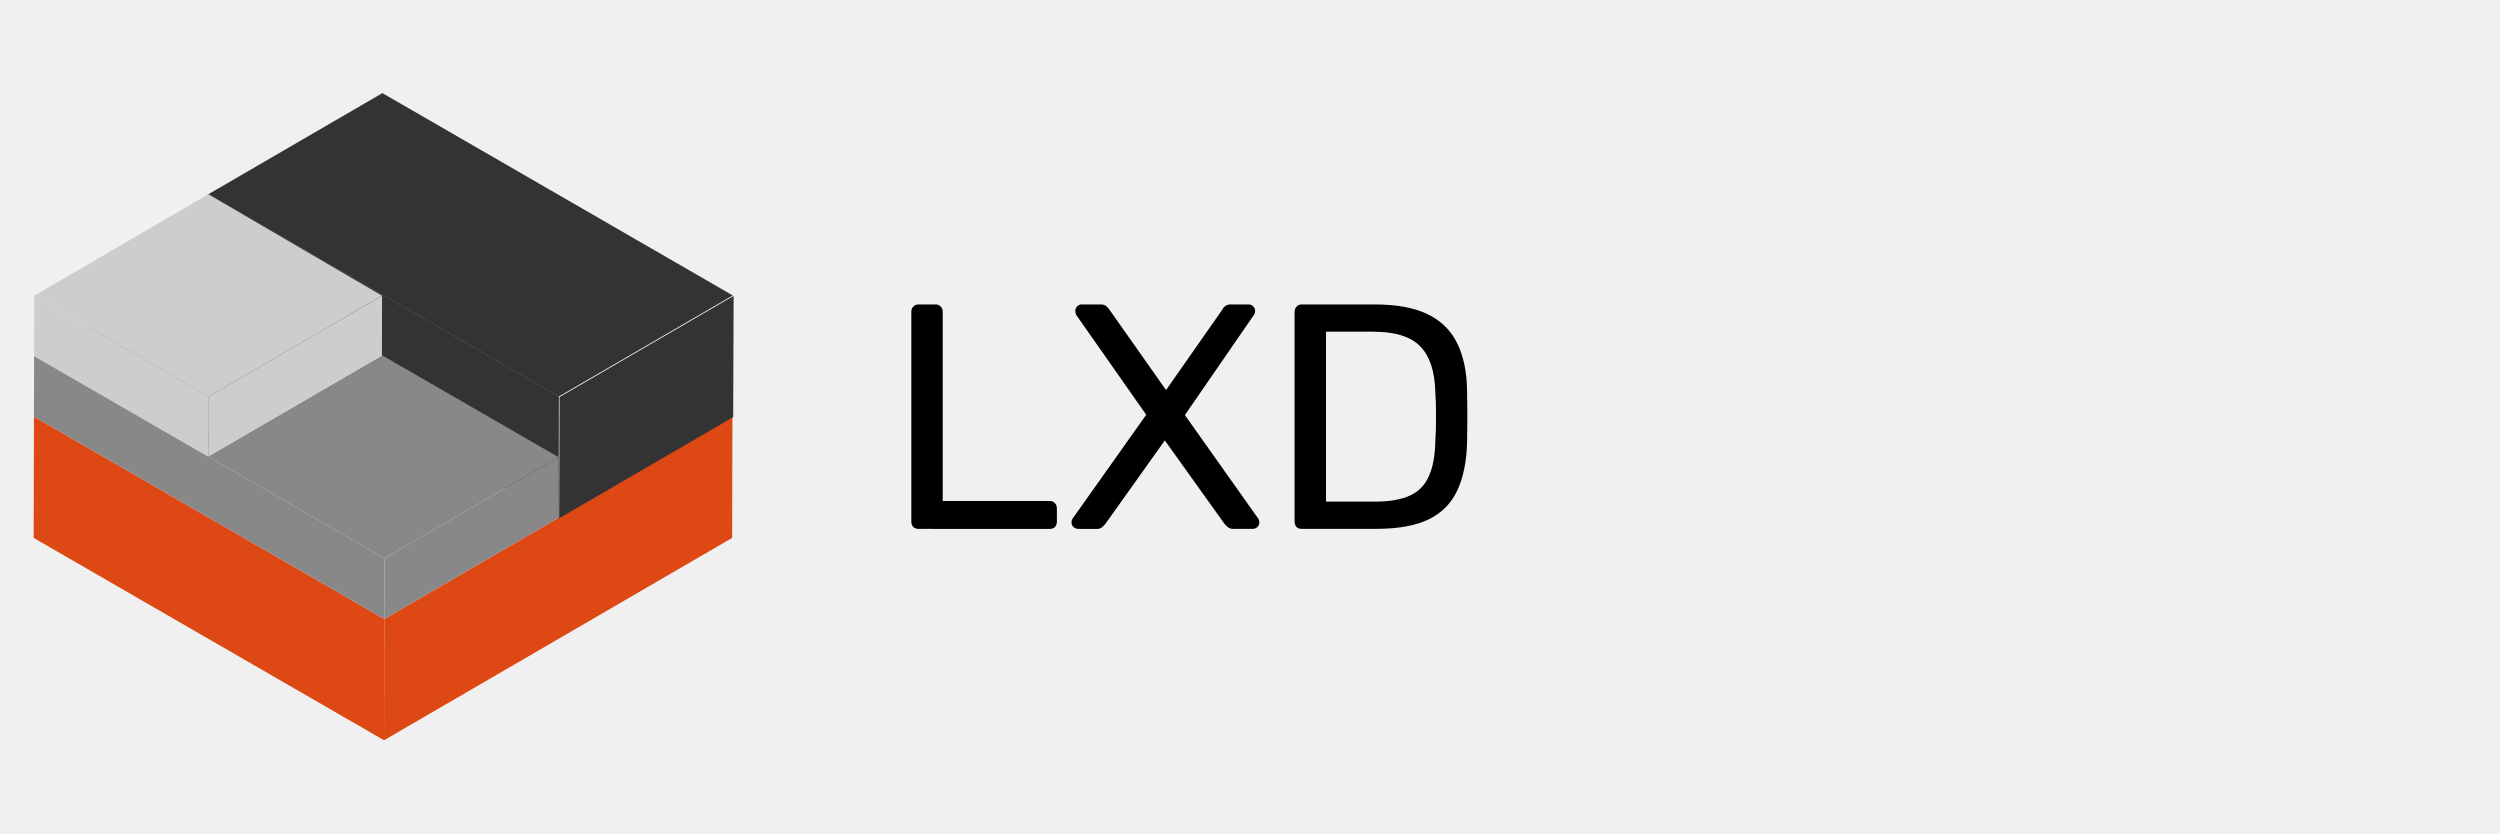
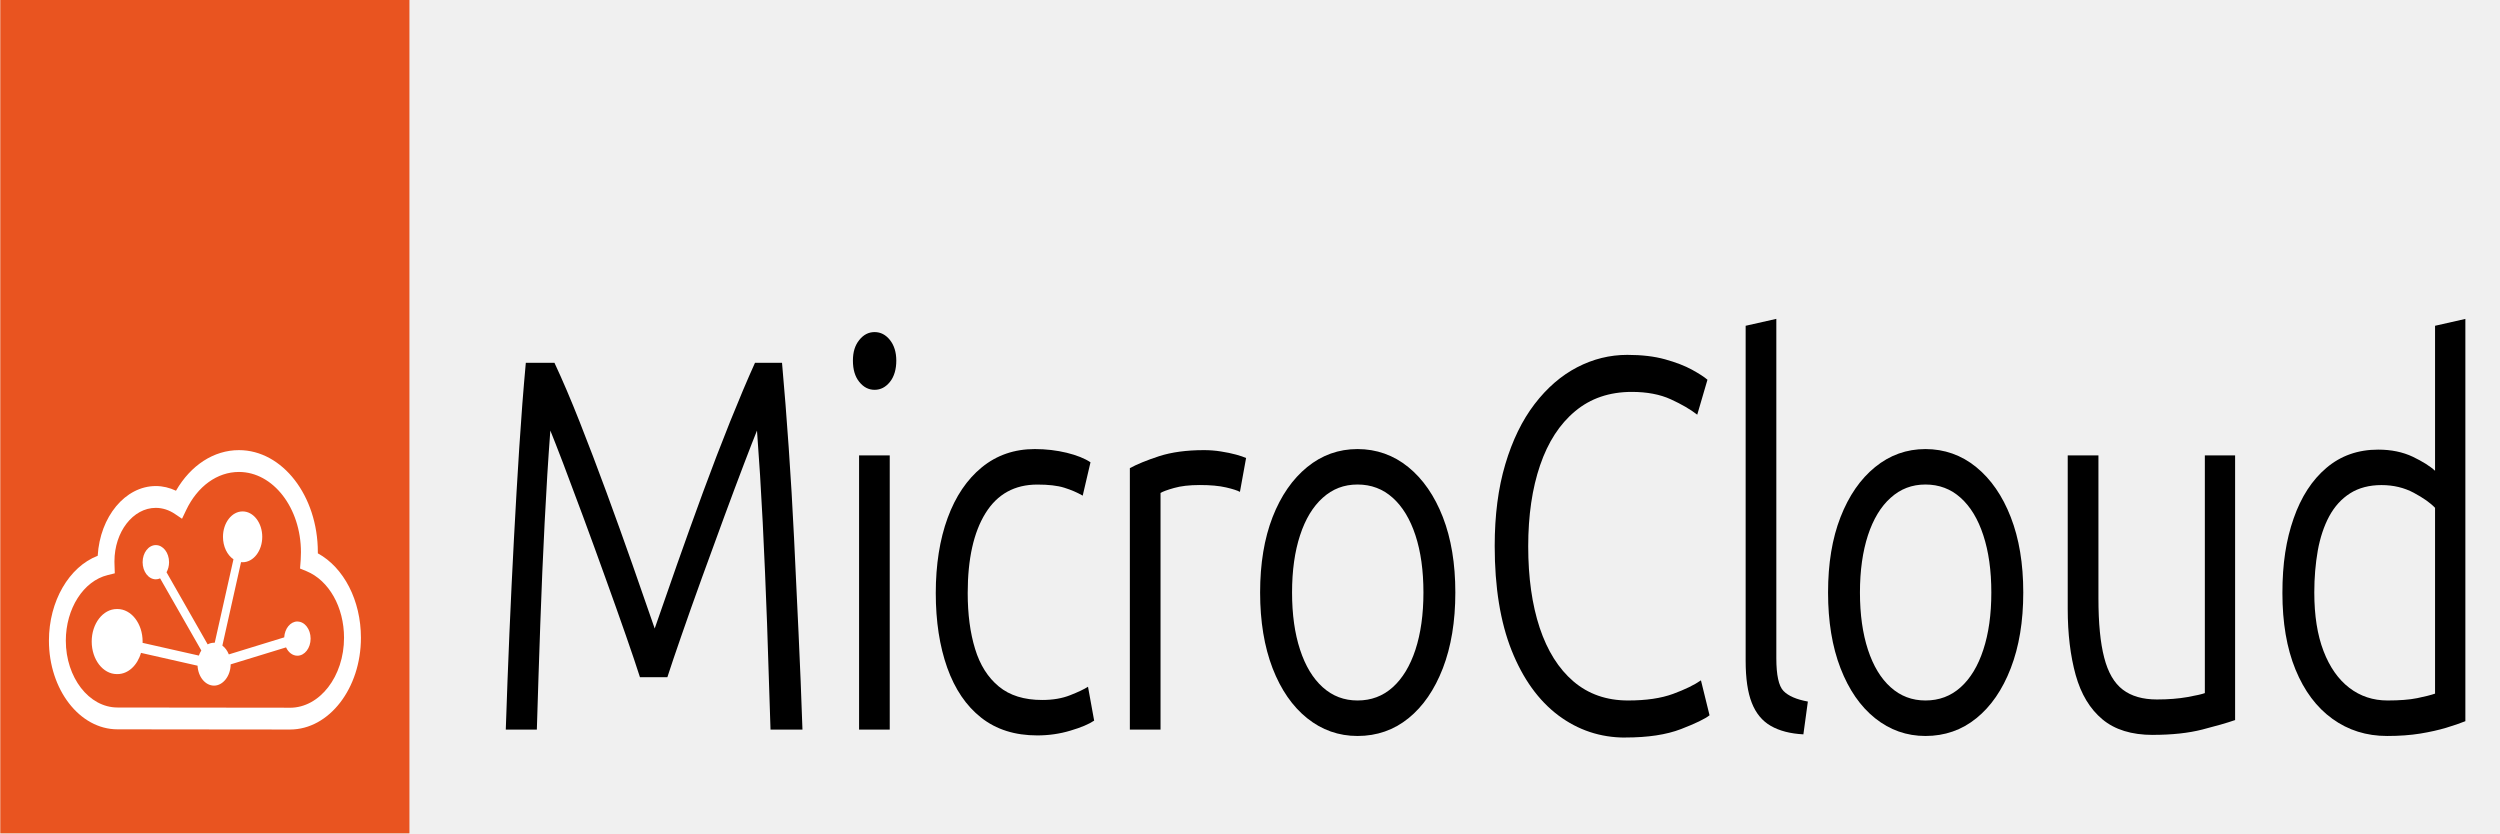
- <svg xmlns="http://www.w3.org/2000/svg" xmlns:xlink="http://www.w3.org/1999/xlink" width="192" height="64" viewBox="0 0 50.8 16.933" version="1.1" id="svg2854">
-   <defs id="defs2848">
-     <style id="style2">.cls-1{fill:#fff;stroke:#d9d9d9;}.cls-2{fill:#e00;}</style>
-     <polygon id="SVGID_4_" points="258.277,184.829 258.207,213.306 175.922,165.787 175.991,137.31    " />
-     <polygon id="SVGID_8_" points="216.802,175.326 176.061,198.98 135.111,175.326 175.991,151.566     " />
-     <polygon id="SVGID_12_" points="216.837,161.14 176.131,184.794 135.146,161.14 176.026,137.31     " />
-     <polygon id="SVGID_14_" points="176.131,184.794 176.061,198.98 135.111,175.326 135.146,161.14     " />
-     <polygon id="SVGID_16_" points="135.146,161.14 176.026,137.31 175.991,151.566 135.111,175.326     " />
-     <polygon id="SVGID_18_" points="176.026,137.31 216.837,161.14 216.802,175.326 175.991,151.566     " />
-   </defs>
-   <g style="stroke:none" transform="matrix(0.08651898,0,0,0.08651898,-10.9935,-7.932659)" id="g3490">
-     <polygon style="stroke:none" fill="#dd4814" stroke="#ffffff" stroke-linecap="round" stroke-linejoin="round" stroke-miterlimit="10" points="299.088,189.546 299.018,218.023 217.256,265.542 217.326,237.066 " id="polygon3283" />
-     <polygon style="stroke:none" fill="#dd4814" stroke="#ffffff" stroke-linecap="round" stroke-linejoin="round" stroke-miterlimit="10" points="217.326,237.066 217.256,265.542 134.971,218.023 135.041,189.546 " id="polygon3285" />
-     <polygon style="stroke:none" fill="#333333" stroke="#ffffff" stroke-linecap="round" stroke-linejoin="round" stroke-miterlimit="10" points="299.157,161.07 258.277,184.829 175.991,137.31 216.872,113.55 " id="polygon3287" />
-     <g style="stroke:none" enable-background="new    " id="g3291">
-       <polygon style="stroke:none" fill="#333333" stroke="#ffffff" stroke-linecap="round" stroke-linejoin="round" stroke-miterlimit="10" points="299.367,161.175 299.262,189.651 258.382,213.411 258.486,184.934 " id="polygon3289" />
-     </g>
-     <g style="stroke:none" enable-background="new    " id="g3309">
-       <g style="stroke:none" id="g3294">
-         <polygon style="stroke:none" id="SVGID_1_" fill="#333333" points="258.277,184.829 258.207,213.306 175.922,165.787 175.991,137.31 " />
-       </g>
-       <g style="stroke:none" id="g3304">
-         <defs id="defs3297">
-           <polygon id="polygon3422" points="258.277,184.829 258.207,213.306 175.922,165.787 175.991,137.31 " />
-         </defs>
-         <clipPath id="SVGID_6_">
-           <use height="100%" width="100%" y="0" x="0" xlink:href="#SVGID_4_" overflow="visible" id="use3299" />
-         </clipPath>
-         <polygon style="stroke:none" clip-path="url(#SVGID_6_)" fill="#333333" stroke="#ffffff" stroke-miterlimit="10" points="258.277,184.829 258.207,213.306 175.922,165.787 175.991,137.31 " id="polygon3302" />
-       </g>
-       <g style="stroke:none" id="g3307">
-         <polygon style="stroke:none" id="SVGID_2_" fill="none" stroke="#ffffff" stroke-miterlimit="10" points="258.277,184.829 258.207,213.306 175.922,165.787 175.991,137.31 " />
-       </g>
-     </g>
-     <polygon style="stroke:none" fill="#888888" stroke="#ffffff" stroke-linecap="round" stroke-linejoin="round" stroke-miterlimit="10" points="258.242,199.05 217.361,222.81 135.076,175.326 175.956,151.566 " id="polygon3311" />
-     <polygon style="stroke:none" fill="#888888" stroke="#ffffff" stroke-linecap="round" stroke-linejoin="round" stroke-miterlimit="10" points="217.361,222.81 217.326,237.066 135.041,189.546 135.076,175.326 " id="polygon3313" />
-     <polygon style="stroke:none" fill="#888888" stroke="#ffffff" stroke-linecap="round" stroke-linejoin="round" stroke-miterlimit="10" points="258.242,199.05 258.207,213.306 217.326,237.066 217.361,222.81 " id="polygon3315" />
-     <polygon style="stroke:none" fill="#2c001e" stroke="#ffffff" stroke-linecap="round" stroke-linejoin="round" stroke-miterlimit="10" points="216.802,161.14 216.767,175.326 176.061,198.98 176.096,184.794 " id="polygon3317" />
-     <polygon style="stroke:none" fill="#cdcdcd" points="216.802,161.14 176.096,184.794 135.111,161.14 175.991,137.31 " id="polygon3319" />
-     <polygon style="stroke:none" fill="#cdcdcd" points="176.096,184.794 176.061,198.98 135.076,175.326 135.111,161.14 " id="polygon3321" />
-     <polygon style="stroke:none" fill="#cdcdcd" points="216.802,161.14 216.767,175.326 176.061,198.98 176.096,184.794 " id="polygon3323" />
-     <g style="stroke:none" id="g3400">
-       <g style="stroke:none" enable-background="new    " id="g3338">
-         <g style="stroke:none" id="g3333">
-           <defs id="defs3326">
-             <polygon id="polygon3439" points="216.802,175.326 176.061,198.98 135.111,175.326 175.991,151.566 " />
-           </defs>
-           <clipPath id="SVGID_10_">
-             <use height="100%" width="100%" y="0" x="0" xlink:href="#SVGID_8_" overflow="visible" id="use3328" />
-           </clipPath>
-           <polygon style="stroke:none" clip-path="url(#SVGID_10_)" fill="none" stroke="#ffffff" stroke-miterlimit="10" points="216.802,175.326 176.096,198.98 135.111,175.326 175.991,151.566 " id="polygon3331" />
-         </g>
-         <g style="stroke:none" id="g3336">
-           <polygon style="stroke:none" id="SVGID_3_" fill="none" stroke="#ffffff" stroke-miterlimit="10" points="216.802,175.326 176.061,198.98 135.111,175.326 175.991,151.566 " />
-         </g>
-       </g>
-       <g style="stroke:none" enable-background="new    " id="g3353">
-         <g style="stroke:none" id="g3348">
-           <defs id="defs3341">
-             <polygon id="polygon3449" points="216.837,161.14 176.131,184.794 135.146,161.14 176.026,137.31 " />
-           </defs>
-           <clipPath id="SVGID_13_">
-             <use height="100%" width="100%" y="0" x="0" xlink:href="#SVGID_12_" overflow="visible" id="use3343" />
-           </clipPath>
-           <polygon style="stroke:none" clip-path="url(#SVGID_13_)" fill="none" stroke="#ffffff" stroke-miterlimit="10" points="216.837,161.14 176.131,184.794 135.146,161.14 176.026,137.31 " id="polygon3346" />
-         </g>
-         <g style="stroke:none" id="g3351">
-           <polygon style="stroke:none" id="SVGID_5_" fill="none" stroke="#ffffff" stroke-miterlimit="10" points="216.837,161.14 176.131,184.794 135.146,161.14 176.026,137.31 " />
-         </g>
-       </g>
-       <g style="stroke:none" enable-background="new    " id="g3368">
-         <g style="stroke:none" id="g3363">
-           <defs id="defs3356">
-             <polygon id="polygon3459" points="176.131,184.794 176.061,198.98 135.111,175.326 135.146,161.14 " />
-           </defs>
-           <clipPath id="SVGID_15_">
-             <use height="100%" width="100%" y="0" x="0" xlink:href="#SVGID_14_" overflow="visible" id="use3358" />
-           </clipPath>
-           <polygon style="stroke:none" clip-path="url(#SVGID_15_)" fill="none" stroke="#ffffff" stroke-miterlimit="10" points="176.131,184.794 176.096,198.98 135.111,175.326 135.146,161.14 " id="polygon3361" />
-         </g>
-         <g style="stroke:none" id="g3366">
-           <polygon style="stroke:none" id="SVGID_7_" fill="none" stroke="#ffffff" stroke-miterlimit="10" points="176.131,184.794 176.061,198.98 135.111,175.326 135.146,161.14 " />
-         </g>
-       </g>
-       <g style="stroke:none" enable-background="new    " id="g3383">
-         <g style="stroke:none" id="g3378">
-           <defs id="defs3371">
-             <polygon id="polygon3469" points="135.146,161.14 176.026,137.31 175.991,151.566 135.111,175.326 " />
-           </defs>
-           <clipPath id="SVGID_17_">
-             <use height="100%" width="100%" y="0" x="0" xlink:href="#SVGID_16_" overflow="visible" id="use3373" />
-           </clipPath>
-           <polygon style="stroke:none" clip-path="url(#SVGID_17_)" fill="none" stroke="#ffffff" stroke-miterlimit="10" points="135.146,161.14 176.026,137.31 175.991,151.566 135.111,175.326 " id="polygon3376" />
-         </g>
-         <g style="stroke:none" id="g3381">
-           <polygon style="stroke:none" id="SVGID_9_" fill="none" stroke="#ffffff" stroke-miterlimit="10" points="135.146,161.14 176.026,137.31 175.991,151.566 135.111,175.326 " />
-         </g>
-       </g>
-       <g style="stroke:none" enable-background="new    " id="g3398">
-         <g style="stroke:none" id="g3393">
-           <defs id="defs3386">
-             <polygon id="polygon3479" points="176.026,137.31 216.837,161.14 216.802,175.326 175.991,151.566 " />
-           </defs>
-           <clipPath id="SVGID_19_">
-             <use height="100%" width="100%" y="0" x="0" xlink:href="#SVGID_18_" overflow="visible" id="use3388" />
-           </clipPath>
-           <polygon style="stroke:none" clip-path="url(#SVGID_19_)" fill="none" stroke="#ffffff" stroke-miterlimit="10" points="176.026,137.31 216.837,161.14 216.802,175.326 175.817,151.671 " id="polygon3391" />
-         </g>
-         <g style="stroke:none" id="g3396">
-           <polygon style="stroke:none" id="SVGID_11_" fill="none" stroke="#ffffff" stroke-miterlimit="10" points="176.026,137.31 216.837,161.14 216.802,175.326 175.991,151.566 " />
-         </g>
-       </g>
-     </g>
-   </g>
-   <g style="font-size:6.515px;line-height:1.05;font-family:Rubik;-inkscape-font-specification:'Rubik, Normal';stroke-width:0.163" id="text3494" aria-label="LXD">
-     <path id="path3496" style="stroke-width:0.163" d="m 18.668,10.747 q -0.072,0 -0.111,-0.039 -0.039,-0.046 -0.039,-0.111 V 6.336 q 0,-0.065 0.039,-0.104 0.039,-0.046 0.111,-0.046 H 19.013 q 0.065,0 0.104,0.046 0.039,0.039 0.039,0.104 V 10.18 h 2.17 q 0.072,0 0.111,0.046 0.039,0.039 0.039,0.111 v 0.261 q 0,0.065 -0.039,0.111 -0.039,0.039 -0.111,0.039 z" />
-     <path id="path3498" style="stroke-width:0.163" d="m 21.91,10.747 q -0.052,0 -0.098,-0.039 -0.039,-0.039 -0.039,-0.091 0,-0.026 0.006,-0.046 0.013,-0.026 0.02,-0.039 L 23.291,8.428 21.87,6.401 q -0.02,-0.039 -0.02,-0.085 0,-0.052 0.039,-0.091 0.039,-0.039 0.091,-0.039 h 0.391 q 0.065,0 0.104,0.033 0.039,0.026 0.072,0.078 l 1.147,1.629 1.14,-1.629 q 0.026,-0.052 0.065,-0.078 0.046,-0.033 0.104,-0.033 h 0.371 q 0.052,0 0.091,0.039 0.039,0.039 0.039,0.091 0,0.046 -0.026,0.085 l -1.401,2.033 1.486,2.098 q 0.013,0.013 0.02,0.039 0.006,0.02 0.006,0.046 0,0.052 -0.039,0.091 -0.039,0.039 -0.098,0.039 H 25.056 q -0.059,0 -0.104,-0.033 -0.039,-0.033 -0.072,-0.072 L 23.669,8.949 22.463,10.643 q -0.033,0.039 -0.072,0.072 -0.039,0.033 -0.104,0.033 z" />
-     <path id="path3500" style="stroke-width:0.163" d="m 26.456,10.747 q -0.072,0 -0.111,-0.039 -0.039,-0.046 -0.039,-0.111 V 6.343 q 0,-0.072 0.039,-0.111 0.039,-0.046 0.111,-0.046 h 1.479 q 0.671,0 1.082,0.202 0.41,0.202 0.599,0.599 0.189,0.391 0.195,0.964 0.006,0.293 0.006,0.515 0,0.222 -0.006,0.508 -0.013,0.599 -0.202,0.997 -0.182,0.391 -0.586,0.586 -0.397,0.189 -1.056,0.189 z m 0.489,-0.554 h 0.99 q 0.45,0 0.717,-0.124 0.267,-0.124 0.384,-0.397 0.124,-0.274 0.13,-0.723 0.013,-0.195 0.013,-0.339 0,-0.15 0,-0.293 0,-0.15 -0.013,-0.339 Q 29.153,7.346 28.867,7.046 28.58,6.74 27.903,6.74 h -0.958 z" />
+ <svg xmlns="http://www.w3.org/2000/svg" width="192px" height="64px" viewBox="0 0 192 64" version="1.1">
+   <g id="surface1">
+     <path style=" stroke:none;fill-rule:nonzero;fill:rgb(0%,0%,0%);fill-opacity:1;" d="M 38.844 56.035 C 38.926 53.539 39.02 51.062 39.125 48.594 C 39.23 46.129 39.348 43.711 39.473 41.34 C 39.598 38.969 39.734 36.652 39.879 34.387 C 40.023 32.125 40.191 29.949 40.383 27.863 L 42.582 27.863 C 43.191 29.164 43.836 30.672 44.516 32.395 C 45.195 34.117 45.883 35.918 46.574 37.801 C 47.266 39.684 47.93 41.535 48.57 43.352 C 49.207 45.168 49.777 46.805 50.281 48.27 C 50.785 46.805 51.355 45.168 51.996 43.352 C 52.637 41.535 53.301 39.684 53.992 37.801 C 54.684 35.918 55.375 34.117 56.066 32.395 C 56.758 30.676 57.395 29.164 57.984 27.863 L 60.059 27.863 C 60.246 29.949 60.418 32.125 60.574 34.387 C 60.734 36.648 60.867 38.969 60.984 41.34 C 61.098 43.711 61.215 46.129 61.328 48.594 C 61.445 51.062 61.543 53.539 61.629 56.035 L 59.176 56.035 C 59.09 53.27 59.004 50.555 58.91 47.883 C 58.812 45.215 58.703 42.633 58.578 40.141 C 58.453 37.645 58.305 35.289 58.137 33.066 C 57.926 33.582 57.598 34.426 57.148 35.605 C 56.699 36.785 56.188 38.141 55.625 39.672 C 55.059 41.203 54.488 42.77 53.91 44.367 C 53.332 45.965 52.809 47.441 52.34 48.797 C 51.867 50.152 51.508 51.223 51.254 52.008 L 49.148 52.008 C 48.898 51.223 48.539 50.152 48.066 48.797 C 47.594 47.441 47.07 45.965 46.492 44.367 C 45.918 42.77 45.348 41.203 44.781 39.672 C 44.215 38.141 43.707 36.785 43.258 35.605 C 42.805 34.426 42.477 33.582 42.266 33.066 C 42.098 35.289 41.953 37.645 41.828 40.141 C 41.699 42.633 41.59 45.215 41.496 47.883 C 41.402 50.551 41.312 53.27 41.23 56.035 L 38.84 56.035 Z M 38.844 56.035 " />
+     <path style=" stroke:none;fill-rule:nonzero;fill:rgb(0%,0%,0%);fill-opacity:1;" d="M 67.168 29.938 C 66.707 29.938 66.316 29.734 65.992 29.328 C 65.664 28.922 65.504 28.379 65.504 27.699 C 65.504 27.023 65.664 26.523 65.992 26.113 C 66.316 25.707 66.707 25.504 67.168 25.504 C 67.633 25.504 68.023 25.707 68.348 26.113 C 68.672 26.523 68.836 27.051 68.836 27.699 C 68.836 28.352 68.676 28.922 68.348 29.328 C 68.023 29.734 67.633 29.938 67.168 29.938 Z M 65.977 56.035 L 65.977 34.977 L 68.332 34.977 L 68.332 56.035 Z M 65.977 56.035 " />
+     <path style=" stroke:none;fill-rule:nonzero;fill:rgb(0%,0%,0%);fill-opacity:1;" d="M 79.664 56.48 C 77.945 56.48 76.512 56.027 75.355 55.117 C 74.203 54.211 73.336 52.93 72.746 51.277 C 72.16 49.625 71.867 47.715 71.867 45.547 C 71.867 43.379 72.172 41.426 72.781 39.773 C 73.387 38.121 74.262 36.824 75.402 35.891 C 76.547 34.957 77.902 34.488 79.473 34.488 C 80.332 34.488 81.148 34.586 81.926 34.773 C 82.699 34.965 83.309 35.207 83.75 35.504 L 83.152 38.066 C 82.734 37.824 82.262 37.621 81.738 37.457 C 81.215 37.293 80.523 37.215 79.664 37.215 C 77.926 37.215 76.598 37.945 75.688 39.41 C 74.777 40.875 74.32 42.922 74.32 45.547 C 74.32 47.172 74.508 48.602 74.887 49.836 C 75.262 51.07 75.871 52.031 76.711 52.723 C 77.547 53.414 78.656 53.758 80.039 53.758 C 80.859 53.758 81.574 53.637 82.191 53.391 C 82.809 53.148 83.266 52.93 83.559 52.742 L 84.031 55.344 C 83.633 55.613 83.027 55.871 82.207 56.113 C 81.391 56.359 80.543 56.48 79.66 56.48 Z M 79.664 56.48 " />
+     <path style=" stroke:none;fill-rule:nonzero;fill:rgb(0%,0%,0%);fill-opacity:1;" d="M 86.773 56.035 L 86.773 35.953 C 87.316 35.656 88.066 35.348 89.02 35.035 C 89.977 34.727 91.121 34.57 92.461 34.57 C 92.902 34.57 93.336 34.602 93.766 34.672 C 94.195 34.738 94.586 34.82 94.93 34.914 C 95.273 35.008 95.531 35.098 95.699 35.176 L 95.227 37.777 C 95.039 37.672 94.684 37.555 94.16 37.434 C 93.633 37.312 92.965 37.25 92.148 37.25 C 91.328 37.25 90.691 37.328 90.168 37.477 C 89.641 37.625 89.297 37.754 89.129 37.859 L 89.129 56.031 L 86.773 56.031 Z M 86.773 56.035 " />
+     <path style=" stroke:none;fill-rule:nonzero;fill:rgb(0%,0%,0%);fill-opacity:1;" d="M 104.258 56.523 C 102.812 56.523 101.523 56.066 100.391 55.16 C 99.262 54.254 98.375 52.973 97.734 51.32 C 97.098 49.664 96.777 47.727 96.777 45.504 C 96.777 43.281 97.098 41.355 97.734 39.715 C 98.375 38.074 99.262 36.793 100.391 35.871 C 101.523 34.949 102.812 34.488 104.258 34.488 C 105.703 34.488 107.023 34.949 108.156 35.871 C 109.289 36.793 110.172 38.074 110.812 39.715 C 111.449 41.355 111.77 43.285 111.77 45.504 C 111.77 47.727 111.449 49.664 110.812 51.32 C 110.172 52.973 109.293 54.254 108.172 55.16 C 107.051 56.066 105.746 56.523 104.258 56.523 Z M 104.258 53.797 C 105.305 53.797 106.207 53.461 106.961 52.781 C 107.715 52.105 108.297 51.141 108.707 49.895 C 109.113 48.648 109.32 47.188 109.32 45.504 C 109.32 43.824 109.117 42.363 108.707 41.113 C 108.297 39.867 107.715 38.906 106.961 38.23 C 106.207 37.551 105.305 37.211 104.258 37.211 C 103.211 37.211 102.34 37.551 101.586 38.23 C 100.832 38.906 100.25 39.867 99.844 41.113 C 99.434 42.363 99.23 43.824 99.23 45.504 C 99.23 47.188 99.434 48.648 99.844 49.895 C 100.25 51.141 100.832 52.105 101.586 52.781 C 102.34 53.461 103.23 53.797 104.258 53.797 Z M 104.258 53.797 " />
+     <path style=" stroke:none;fill-rule:nonzero;fill:rgb(0%,0%,0%);fill-opacity:1;" d="M 124.816 56.645 C 122.91 56.645 121.195 56.074 119.676 54.938 C 118.16 53.797 116.965 52.137 116.094 49.957 C 115.227 47.777 114.793 45.098 114.793 41.93 C 114.793 39.57 115.062 37.477 115.609 35.648 C 116.152 33.82 116.902 32.281 117.855 31.035 C 118.809 29.789 119.898 28.844 121.125 28.207 C 122.352 27.57 123.633 27.254 124.977 27.254 C 126.086 27.254 127.055 27.367 127.883 27.598 C 128.711 27.828 129.395 28.094 129.941 28.391 C 130.484 28.691 130.883 28.945 131.133 29.164 L 130.348 31.848 C 129.824 31.441 129.148 31.047 128.32 30.668 C 127.492 30.289 126.492 30.098 125.32 30.098 C 123.602 30.098 122.152 30.594 120.969 31.582 C 119.781 32.57 118.887 33.953 118.281 35.727 C 117.672 37.504 117.367 39.582 117.367 41.965 C 117.367 44.352 117.66 46.434 118.246 48.207 C 118.836 49.98 119.699 51.355 120.84 52.332 C 121.984 53.309 123.383 53.797 125.035 53.797 C 126.422 53.797 127.57 53.629 128.496 53.289 C 129.418 52.949 130.129 52.602 130.633 52.25 L 131.293 54.934 C 130.957 55.203 130.227 55.559 129.105 55.992 C 127.984 56.426 126.555 56.641 124.816 56.641 Z M 124.816 56.645 " />
+     <path style=" stroke:none;fill-rule:nonzero;fill:rgb(0%,0%,0%);fill-opacity:1;" d="M 138.496 56.398 C 137.492 56.344 136.66 56.129 136 55.75 C 135.34 55.371 134.852 54.781 134.539 53.98 C 134.223 53.184 134.066 52.105 134.066 50.75 L 134.066 25.02 L 136.422 24.488 L 136.422 50.547 C 136.422 51.848 136.605 52.688 136.973 53.066 C 137.34 53.445 137.965 53.719 138.844 53.879 L 138.5 56.398 Z M 138.496 56.398 " />
+     <path style=" stroke:none;fill-rule:nonzero;fill:rgb(0%,0%,0%);fill-opacity:1;" d="M 147.875 56.523 C 146.43 56.523 145.141 56.066 144.008 55.16 C 142.875 54.254 141.992 52.973 141.352 51.32 C 140.711 49.664 140.395 47.727 140.395 45.504 C 140.395 43.281 140.711 41.355 141.352 39.715 C 141.992 38.074 142.875 36.793 144.008 35.871 C 145.141 34.949 146.43 34.488 147.875 34.488 C 149.32 34.488 150.641 34.949 151.77 35.871 C 152.902 36.793 153.789 38.074 154.426 39.715 C 155.066 41.355 155.387 43.285 155.387 45.504 C 155.387 47.727 155.066 49.664 154.426 51.32 C 153.789 52.973 152.906 54.254 151.785 55.16 C 150.668 56.066 149.359 56.523 147.875 56.523 Z M 147.875 53.797 C 148.922 53.797 149.824 53.461 150.578 52.781 C 151.332 52.105 151.914 51.141 152.32 49.895 C 152.73 48.648 152.934 47.188 152.934 45.504 C 152.934 43.824 152.73 42.363 152.32 41.113 C 151.914 39.867 151.332 38.906 150.578 38.23 C 149.824 37.551 148.922 37.211 147.875 37.211 C 146.828 37.211 145.957 37.551 145.203 38.23 C 144.445 38.906 143.867 39.867 143.457 41.113 C 143.051 42.363 142.844 43.824 142.844 45.504 C 142.844 47.188 143.051 48.648 143.457 49.895 C 143.867 51.141 144.445 52.105 145.203 52.781 C 145.957 53.461 146.848 53.797 147.875 53.797 Z M 147.875 53.797 " />
+     <path style=" stroke:none;fill-rule:nonzero;fill:rgb(0%,0%,0%);fill-opacity:1;" d="M 165.34 56.441 C 163.707 56.441 162.41 56.039 161.457 55.238 C 160.504 54.441 159.824 53.309 159.414 51.848 C 159.008 50.383 158.801 48.691 158.801 46.766 L 158.801 34.977 L 161.16 34.977 L 161.16 45.953 C 161.16 47.848 161.305 49.367 161.602 50.504 C 161.895 51.645 162.371 52.465 163.031 52.965 C 163.691 53.469 164.566 53.719 165.652 53.719 C 166.535 53.719 167.312 53.656 167.996 53.535 C 168.676 53.414 169.121 53.309 169.332 53.23 L 169.332 34.977 L 171.656 34.977 L 171.656 55.301 C 171.027 55.52 170.184 55.762 169.129 56.031 C 168.07 56.301 166.809 56.438 165.34 56.438 Z M 165.34 56.441 " />
+     <path style=" stroke:none;fill-rule:nonzero;fill:rgb(0%,0%,0%);fill-opacity:1;" d="M 183.332 56.523 C 181.742 56.523 180.336 56.082 179.121 55.199 C 177.906 54.32 176.965 53.059 176.293 51.418 C 175.621 49.777 175.289 47.82 175.289 45.547 C 175.289 43.27 175.574 41.469 176.152 39.812 C 176.727 38.16 177.566 36.867 178.668 35.934 C 179.766 35 181.09 34.531 182.645 34.531 C 183.648 34.531 184.535 34.715 185.301 35.078 C 186.062 35.445 186.637 35.805 187.012 36.156 L 187.012 25.02 L 189.34 24.492 L 189.34 55.387 C 188.941 55.547 188.449 55.719 187.859 55.895 C 187.273 56.07 186.609 56.219 185.867 56.34 C 185.121 56.461 184.277 56.523 183.336 56.523 Z M 183.363 53.797 C 184.285 53.797 185.047 53.738 185.645 53.617 C 186.242 53.496 186.695 53.379 187.012 53.27 L 187.012 39 C 186.652 38.621 186.109 38.238 185.375 37.844 C 184.641 37.453 183.816 37.254 182.895 37.254 C 181.973 37.254 181.148 37.465 180.488 37.887 C 179.828 38.305 179.293 38.895 178.883 39.652 C 178.477 40.41 178.184 41.293 178.004 42.293 C 177.828 43.297 177.738 44.367 177.738 45.504 C 177.738 47.266 177.973 48.766 178.445 49.996 C 178.918 51.23 179.578 52.172 180.426 52.824 C 181.273 53.473 182.254 53.797 183.363 53.797 Z M 183.363 53.797 " />
+     <path style=" stroke:none;fill-rule:nonzero;fill:rgb(91.373%,32.941%,12.549%);fill-opacity:1;" d="M 0.023 0 L 31.445 0 L 31.445 64 L 0.023 64 Z M 0.023 0 " />
+     <path style=" stroke:none;fill-rule:nonzero;fill:rgb(100%,100%,100%);fill-opacity:1;" d="M 22.84 47.73 C 22.305 47.73 21.867 48.27 21.828 48.949 L 17.574 50.258 C 17.461 49.973 17.289 49.738 17.078 49.582 L 18.512 43.172 C 18.551 43.176 18.59 43.18 18.633 43.18 C 19.465 43.18 20.141 42.305 20.141 41.23 C 20.141 40.152 19.465 39.277 18.633 39.277 C 17.801 39.277 17.125 40.152 17.125 41.23 C 17.125 41.977 17.449 42.629 17.93 42.953 L 16.492 49.363 C 16.477 49.363 16.461 49.363 16.441 49.363 C 16.266 49.363 16.102 49.406 15.949 49.488 L 12.789 43.949 C 12.91 43.734 12.984 43.469 12.984 43.176 C 12.984 42.453 12.527 41.863 11.969 41.863 C 11.406 41.863 10.953 42.453 10.953 43.176 C 10.953 43.902 11.406 44.492 11.969 44.492 C 12.082 44.492 12.195 44.465 12.297 44.418 L 15.461 49.957 C 15.387 50.074 15.324 50.203 15.273 50.348 L 10.949 49.371 C 10.949 49.336 10.953 49.305 10.953 49.27 C 10.953 47.891 10.086 46.773 9.02 46.773 C 9.012 46.773 9.004 46.773 8.996 46.773 C 8.988 46.773 8.98 46.773 8.973 46.773 C 7.906 46.773 7.043 47.891 7.043 49.27 C 7.043 50.648 7.906 51.77 8.973 51.77 C 8.98 51.77 8.988 51.77 8.996 51.77 C 9.004 51.77 9.012 51.77 9.02 51.77 C 9.852 51.77 10.555 51.09 10.828 50.141 L 15.172 51.125 C 15.215 51.98 15.766 52.656 16.441 52.656 C 17.113 52.656 17.707 51.93 17.715 51.023 L 21.969 49.719 C 22.145 50.102 22.469 50.359 22.84 50.359 C 23.398 50.359 23.855 49.773 23.855 49.047 C 23.855 48.32 23.402 47.734 22.84 47.734 Z M 22.84 47.73 " />
+     <path style=" stroke:none;fill-rule:nonzero;fill:rgb(100%,100%,100%);fill-opacity:1;" d="M 24.41 42.496 C 24.41 42.469 24.41 42.438 24.41 42.406 C 24.41 38.086 21.695 34.57 18.352 34.57 C 16.426 34.57 14.652 35.723 13.516 37.688 C 13.02 37.453 12.496 37.328 11.969 37.328 C 9.613 37.328 7.676 39.691 7.504 42.684 C 5.305 43.531 3.758 46.168 3.758 49.203 C 3.758 52.957 6.117 56.012 9.02 56.012 C 10.07 56.012 12.645 56.016 15.289 56.02 L 15.512 56.02 C 18.297 56.023 21.117 56.027 22.273 56.027 C 25.277 56.027 27.719 52.863 27.719 48.98 C 27.719 46.117 26.41 43.59 24.41 42.496 Z M 22.273 54.352 C 21.117 54.352 18.297 54.348 15.516 54.344 L 15.293 54.344 C 12.645 54.34 10.07 54.336 9.023 54.336 C 6.836 54.336 5.055 52.035 5.055 49.203 C 5.055 46.742 6.406 44.621 8.266 44.168 L 8.816 44.031 L 8.793 43.305 C 8.789 43.242 8.789 43.176 8.789 43.113 C 8.789 40.848 10.215 39.004 11.965 39.004 C 12.477 39.004 12.988 39.168 13.441 39.477 L 13.98 39.84 L 14.297 39.176 C 15.168 37.344 16.684 36.246 18.352 36.246 C 20.977 36.246 23.113 39.012 23.113 42.41 C 23.113 42.602 23.105 42.797 23.094 42.992 L 23.043 43.664 L 23.539 43.867 C 25.266 44.578 26.422 46.633 26.422 48.98 C 26.422 51.945 24.559 54.355 22.27 54.355 Z M 22.273 54.352 " />
  </g>
</svg>
